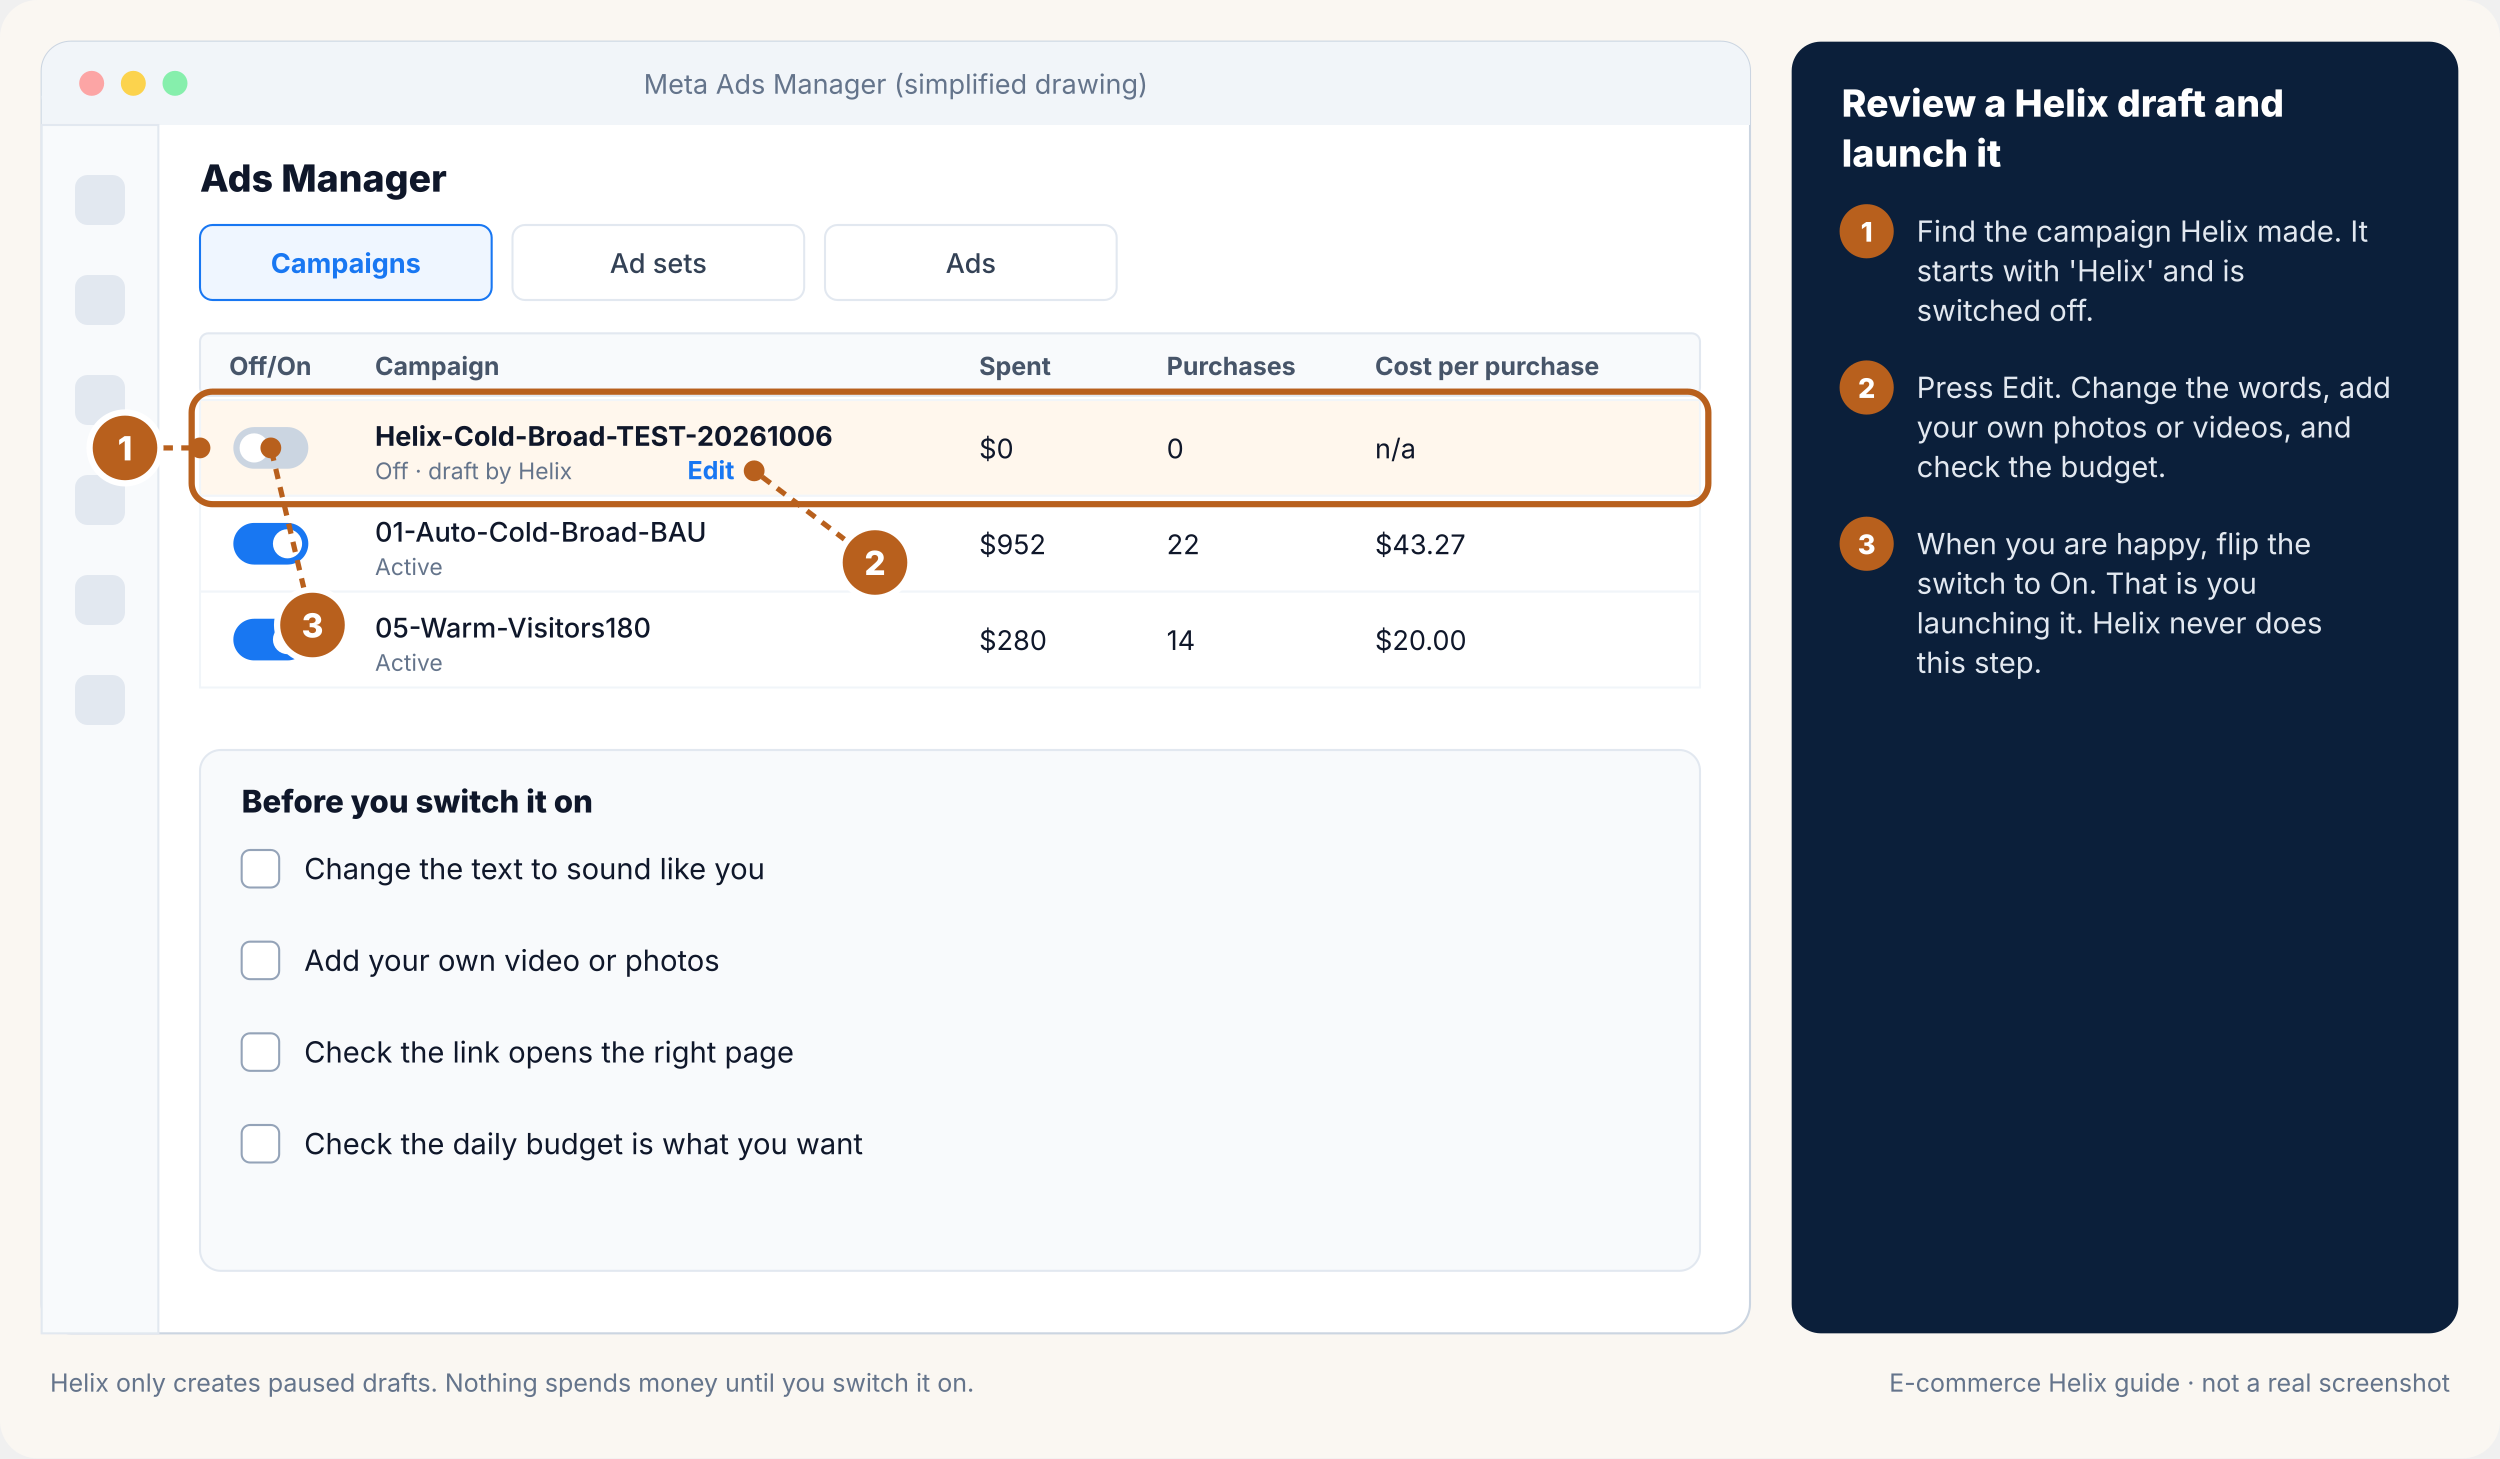
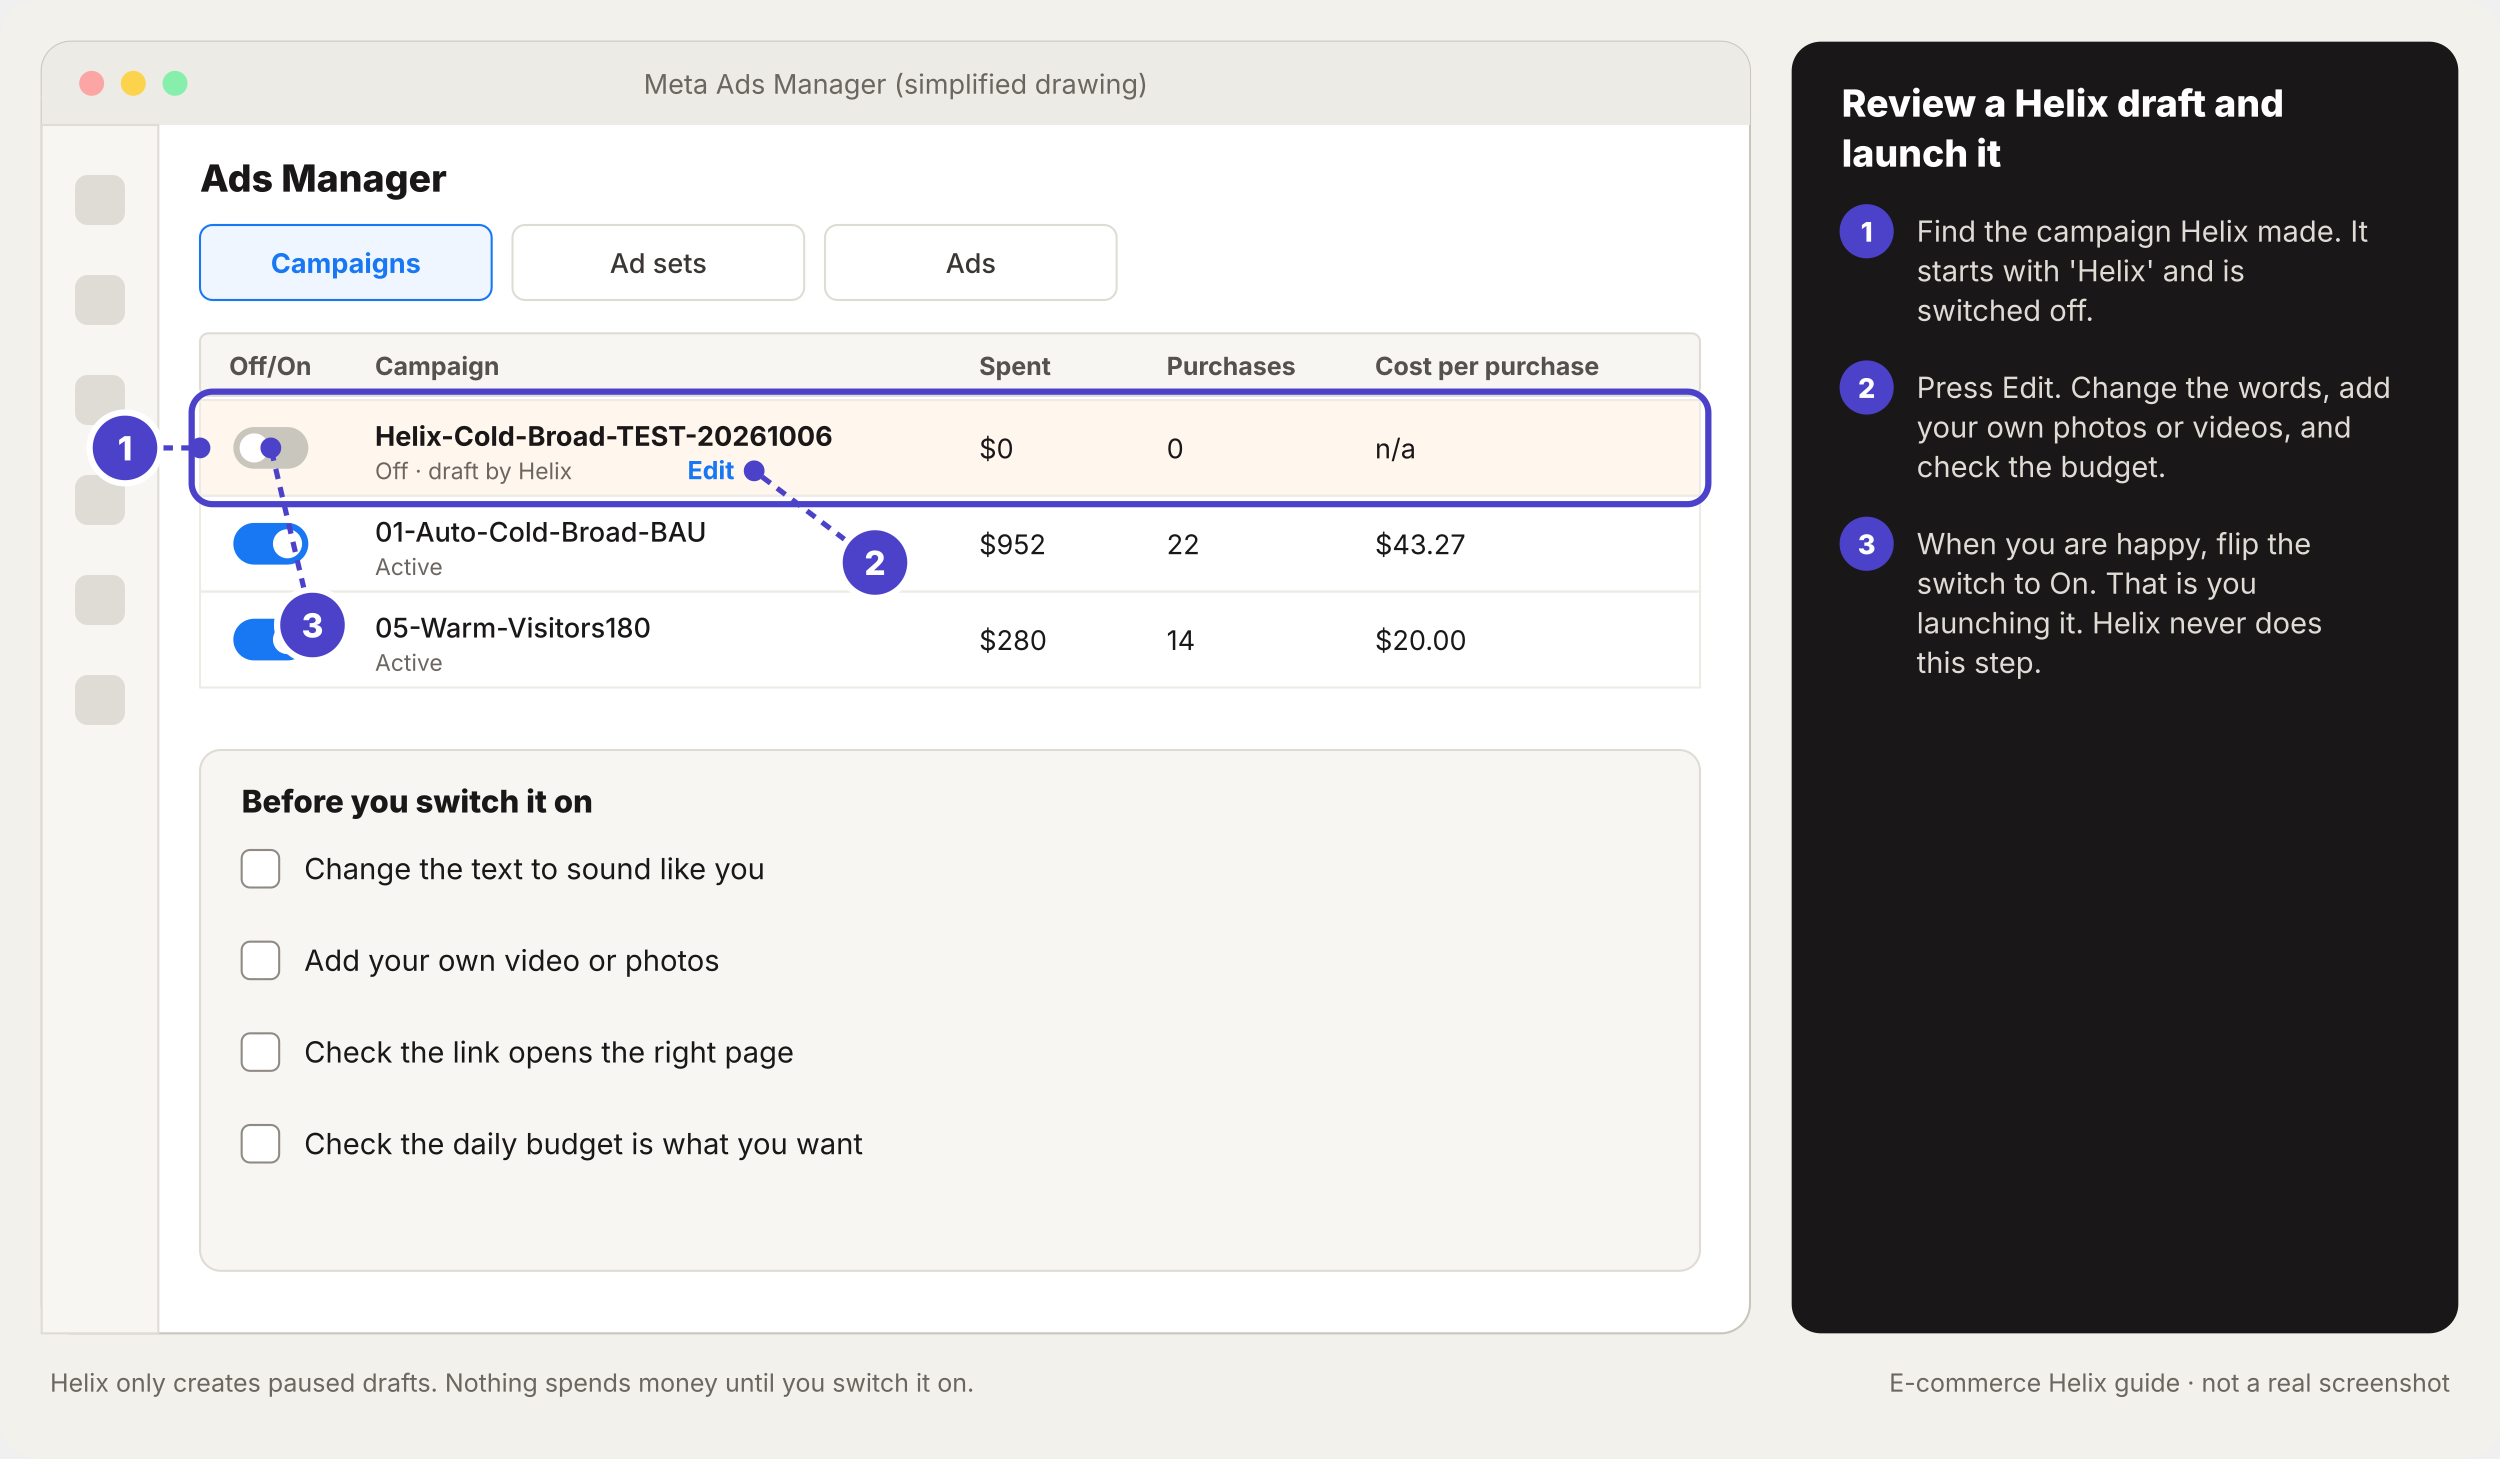
<svg xmlns="http://www.w3.org/2000/svg" viewBox="0 0 1200 700" width="1200" height="700" role="img" aria-label="Review a Helix draft and launch it" font-family="Inter, -apple-system, Segoe UI, Roboto, Helvetica, Arial, sans-serif">
-   <rect width="1200" height="700" rx="18" fill="#faf7f2" />
-   <rect x="20" y="20" width="820" height="620" rx="14" fill="#fff" stroke="#cbd5e1" />
-   <rect x="20" y="20" width="820" height="40" rx="14" fill="#f1f5f9" />
-   <rect x="20" y="46" width="820" height="14" fill="#f1f5f9" />
+   <rect width="1200" height="700" rx="18" fill="#F2F1EC" />
+   <rect x="20" y="20" width="820" height="620" rx="14" fill="#fff" stroke="#C9C6BD" />
+   <rect x="20" y="20" width="820" height="40" rx="14" fill="#ECEBE5" />
+   <rect x="20" y="46" width="820" height="14" fill="#ECEBE5" />
  <circle cx="44" cy="40" r="6" fill="#fca5a5" />
  <circle cx="64" cy="40" r="6" fill="#fcd34d" />
  <circle cx="84" cy="40" r="6" fill="#86efac" />
-   <text x="430" y="45" font-size="13" fill="#64748b" text-anchor="middle">Meta Ads Manager (simplified drawing)</text>
-   <rect x="20" y="60" width="56" height="580" rx="0" fill="#f8fafc" stroke="#e2e8f0" stroke-width="1" />
-   <rect x="36" y="84" width="24" height="24" rx="6" fill="#e2e8f0" stroke="none" stroke-width="1" />
-   <rect x="36" y="132" width="24" height="24" rx="6" fill="#e2e8f0" stroke="none" stroke-width="1" />
-   <rect x="36" y="180" width="24" height="24" rx="6" fill="#e2e8f0" stroke="none" stroke-width="1" />
-   <rect x="36" y="228" width="24" height="24" rx="6" fill="#e2e8f0" stroke="none" stroke-width="1" />
-   <rect x="36" y="276" width="24" height="24" rx="6" fill="#e2e8f0" stroke="none" stroke-width="1" />
-   <rect x="36" y="324" width="24" height="24" rx="6" fill="#e2e8f0" stroke="none" stroke-width="1" />
-   <text x="96" y="92" font-size="18" font-weight="800" fill="#0f172a" text-anchor="start">Ads Manager</text>
+   <text x="430" y="45" font-size="13" fill="#6B6760" text-anchor="middle">Meta Ads Manager (simplified drawing)</text>
+   <rect x="20" y="60" width="56" height="580" rx="0" fill="#F7F6F2" stroke="#DEDCD4" stroke-width="1" />
+   <rect x="36" y="84" width="24" height="24" rx="6" fill="#DEDCD4" stroke="none" stroke-width="1" />
+   <rect x="36" y="132" width="24" height="24" rx="6" fill="#DEDCD4" stroke="none" stroke-width="1" />
+   <rect x="36" y="180" width="24" height="24" rx="6" fill="#DEDCD4" stroke="none" stroke-width="1" />
+   <rect x="36" y="228" width="24" height="24" rx="6" fill="#DEDCD4" stroke="none" stroke-width="1" />
+   <rect x="36" y="276" width="24" height="24" rx="6" fill="#DEDCD4" stroke="none" stroke-width="1" />
+   <rect x="36" y="324" width="24" height="24" rx="6" fill="#DEDCD4" stroke="none" stroke-width="1" />
+   <text x="96" y="92" font-size="18" font-weight="800" fill="#1A1718" text-anchor="start">Ads Manager</text>
  <rect x="96" y="108" width="140" height="36" rx="6" fill="#eff6ff" stroke="#1877f2" stroke-width="1" />
  <text x="166" y="131" font-size="13" font-weight="700" fill="#1877f2" text-anchor="middle">Campaigns</text>
-   <rect x="246" y="108" width="140" height="36" rx="6" fill="#fff" stroke="#e2e8f0" stroke-width="1" />
-   <text x="316" y="131" font-size="13" font-weight="500" fill="#334155" text-anchor="middle">Ad sets</text>
-   <rect x="396" y="108" width="140" height="36" rx="6" fill="#fff" stroke="#e2e8f0" stroke-width="1" />
-   <text x="466" y="131" font-size="13" font-weight="500" fill="#334155" text-anchor="middle">Ads</text>
-   <rect x="96" y="160" width="720" height="30" rx="4" fill="#f8fafc" stroke="#e2e8f0" stroke-width="1" />
-   <text x="110" y="180" font-size="12" font-weight="700" fill="#475569" text-anchor="start">Off/On</text>
-   <text x="180" y="180" font-size="12" font-weight="700" fill="#475569" text-anchor="start">Campaign</text>
-   <text x="470" y="180" font-size="12" font-weight="700" fill="#475569" text-anchor="start">Spent</text>
-   <text x="560" y="180" font-size="12" font-weight="700" fill="#475569" text-anchor="start">Purchases</text>
-   <text x="660" y="180" font-size="12" font-weight="700" fill="#475569" text-anchor="start">Cost per purchase</text>
-   <rect x="96" y="192" width="720" height="46" rx="0" fill="#fff7ed" stroke="#f1f5f9" stroke-width="1" />
-   <rect x="112" y="205" width="36" height="20" rx="10" fill="#cbd5e1" stroke="none" stroke-width="1" />
+   <rect x="246" y="108" width="140" height="36" rx="6" fill="#fff" stroke="#DEDCD4" stroke-width="1" />
+   <text x="316" y="131" font-size="13" font-weight="500" fill="#3A3634" text-anchor="middle">Ad sets</text>
+   <rect x="396" y="108" width="140" height="36" rx="6" fill="#fff" stroke="#DEDCD4" stroke-width="1" />
+   <text x="466" y="131" font-size="13" font-weight="500" fill="#3A3634" text-anchor="middle">Ads</text>
+   <rect x="96" y="160" width="720" height="30" rx="4" fill="#F7F6F2" stroke="#DEDCD4" stroke-width="1" />
+   <text x="110" y="180" font-size="12" font-weight="700" fill="#55514C" text-anchor="start">Off/On</text>
+   <text x="180" y="180" font-size="12" font-weight="700" fill="#55514C" text-anchor="start">Campaign</text>
+   <text x="470" y="180" font-size="12" font-weight="700" fill="#55514C" text-anchor="start">Spent</text>
+   <text x="560" y="180" font-size="12" font-weight="700" fill="#55514C" text-anchor="start">Purchases</text>
+   <text x="660" y="180" font-size="12" font-weight="700" fill="#55514C" text-anchor="start">Cost per purchase</text>
+   <rect x="96" y="192" width="720" height="46" rx="0" fill="#fff7ed" stroke="#ECEBE5" stroke-width="1" />
+   <rect x="112" y="205" width="36" height="20" rx="10" fill="#C9C6BD" stroke="none" stroke-width="1" />
  <circle cx="122" cy="215" r="7" fill="#fff" />
-   <text x="180" y="214" font-size="13" font-weight="700" fill="#0f172a" text-anchor="start">Helix-Cold-Broad-TEST-20261006</text>
-   <text x="180" y="230" font-size="11" font-weight="400" fill="#64748b" text-anchor="start">Off · draft by Helix</text>
-   <text x="470" y="220" font-size="13" font-weight="400" fill="#0f172a" text-anchor="start">$0</text>
-   <text x="560" y="220" font-size="13" font-weight="400" fill="#0f172a" text-anchor="start">0</text>
-   <text x="660" y="220" font-size="13" font-weight="400" fill="#0f172a" text-anchor="start">n/a</text>
-   <rect x="96" y="238" width="720" height="46" rx="0" fill="#fff" stroke="#f1f5f9" stroke-width="1" />
+   <text x="180" y="214" font-size="13" font-weight="700" fill="#1A1718" text-anchor="start">Helix-Cold-Broad-TEST-20261006</text>
+   <text x="180" y="230" font-size="11" font-weight="400" fill="#6B6760" text-anchor="start">Off · draft by Helix</text>
+   <text x="470" y="220" font-size="13" font-weight="400" fill="#1A1718" text-anchor="start">$0</text>
+   <text x="560" y="220" font-size="13" font-weight="400" fill="#1A1718" text-anchor="start">0</text>
+   <text x="660" y="220" font-size="13" font-weight="400" fill="#1A1718" text-anchor="start">n/a</text>
+   <rect x="96" y="238" width="720" height="46" rx="0" fill="#fff" stroke="#ECEBE5" stroke-width="1" />
  <rect x="112" y="251" width="36" height="20" rx="10" fill="#1877f2" stroke="none" stroke-width="1" />
  <circle cx="138" cy="261" r="7" fill="#fff" />
-   <text x="180" y="260" font-size="13" font-weight="500" fill="#0f172a" text-anchor="start">01-Auto-Cold-Broad-BAU</text>
-   <text x="180" y="276" font-size="11" font-weight="400" fill="#64748b" text-anchor="start">Active</text>
-   <text x="470" y="266" font-size="13" font-weight="400" fill="#0f172a" text-anchor="start">$952</text>
-   <text x="560" y="266" font-size="13" font-weight="400" fill="#0f172a" text-anchor="start">22</text>
-   <text x="660" y="266" font-size="13" font-weight="400" fill="#0f172a" text-anchor="start">$43.27</text>
-   <rect x="96" y="284" width="720" height="46" rx="0" fill="#fff" stroke="#f1f5f9" stroke-width="1" />
+   <text x="180" y="260" font-size="13" font-weight="500" fill="#1A1718" text-anchor="start">01-Auto-Cold-Broad-BAU</text>
+   <text x="180" y="276" font-size="11" font-weight="400" fill="#6B6760" text-anchor="start">Active</text>
+   <text x="470" y="266" font-size="13" font-weight="400" fill="#1A1718" text-anchor="start">$952</text>
+   <text x="560" y="266" font-size="13" font-weight="400" fill="#1A1718" text-anchor="start">22</text>
+   <text x="660" y="266" font-size="13" font-weight="400" fill="#1A1718" text-anchor="start">$43.27</text>
+   <rect x="96" y="284" width="720" height="46" rx="0" fill="#fff" stroke="#ECEBE5" stroke-width="1" />
  <rect x="112" y="297" width="36" height="20" rx="10" fill="#1877f2" stroke="none" stroke-width="1" />
  <circle cx="138" cy="307" r="7" fill="#fff" />
-   <text x="180" y="306" font-size="13" font-weight="500" fill="#0f172a" text-anchor="start">05-Warm-Visitors180</text>
-   <text x="180" y="322" font-size="11" font-weight="400" fill="#64748b" text-anchor="start">Active</text>
-   <text x="470" y="312" font-size="13" font-weight="400" fill="#0f172a" text-anchor="start">$280</text>
-   <text x="560" y="312" font-size="13" font-weight="400" fill="#0f172a" text-anchor="start">14</text>
-   <text x="660" y="312" font-size="13" font-weight="400" fill="#0f172a" text-anchor="start">$20.00</text>
+   <text x="180" y="306" font-size="13" font-weight="500" fill="#1A1718" text-anchor="start">05-Warm-Visitors180</text>
+   <text x="180" y="322" font-size="11" font-weight="400" fill="#6B6760" text-anchor="start">Active</text>
+   <text x="470" y="312" font-size="13" font-weight="400" fill="#1A1718" text-anchor="start">$280</text>
+   <text x="560" y="312" font-size="13" font-weight="400" fill="#1A1718" text-anchor="start">14</text>
+   <text x="660" y="312" font-size="13" font-weight="400" fill="#1A1718" text-anchor="start">$20.00</text>
  <text x="330" y="230" font-size="12" font-weight="700" fill="#1877f2" text-anchor="start">Edit</text>
-   <rect x="92" y="188" width="728" height="54" rx="10" fill="none" stroke="#b8601d" stroke-width="3" />
-   <rect x="96" y="360" width="720" height="250" rx="10" fill="#f8fafc" stroke="#e2e8f0" stroke-width="1" />
-   <text x="116" y="390" font-size="15" font-weight="800" fill="#0f172a" text-anchor="start">Before you switch it on</text>
-   <rect x="116" y="408" width="18" height="18" rx="4" fill="#fff" stroke="#94a3b8" stroke-width="1" />
-   <text x="146" y="422" font-size="14" font-weight="400" fill="#0f172a" text-anchor="start">Change the text to sound like you</text>
-   <rect x="116" y="452" width="18" height="18" rx="4" fill="#fff" stroke="#94a3b8" stroke-width="1" />
-   <text x="146" y="466" font-size="14" font-weight="400" fill="#0f172a" text-anchor="start">Add your own video or photos</text>
-   <rect x="116" y="496" width="18" height="18" rx="4" fill="#fff" stroke="#94a3b8" stroke-width="1" />
-   <text x="146" y="510" font-size="14" font-weight="400" fill="#0f172a" text-anchor="start">Check the link opens the right page</text>
-   <rect x="116" y="540" width="18" height="18" rx="4" fill="#fff" stroke="#94a3b8" stroke-width="1" />
-   <text x="146" y="554" font-size="14" font-weight="400" fill="#0f172a" text-anchor="start">Check the daily budget is what you want</text>
-   <line x1="60" y1="215" x2="96" y2="215" stroke="#b8601d" stroke-width="2.5" stroke-dasharray="5 4" />
-   <circle cx="96" cy="215" r="5" fill="#b8601d" />
-   <circle cx="60" cy="215" r="17" fill="#b8601d" stroke="#fff" stroke-width="3" />
+   <rect x="92" y="188" width="728" height="54" rx="10" fill="none" stroke="#4B42C9" stroke-width="3" />
+   <rect x="96" y="360" width="720" height="250" rx="10" fill="#F7F6F2" stroke="#DEDCD4" stroke-width="1" />
+   <text x="116" y="390" font-size="15" font-weight="800" fill="#1A1718" text-anchor="start">Before you switch it on</text>
+   <rect x="116" y="408" width="18" height="18" rx="4" fill="#fff" stroke="#8F8B84" stroke-width="1" />
+   <text x="146" y="422" font-size="14" font-weight="400" fill="#1A1718" text-anchor="start">Change the text to sound like you</text>
+   <rect x="116" y="452" width="18" height="18" rx="4" fill="#fff" stroke="#8F8B84" stroke-width="1" />
+   <text x="146" y="466" font-size="14" font-weight="400" fill="#1A1718" text-anchor="start">Add your own video or photos</text>
+   <rect x="116" y="496" width="18" height="18" rx="4" fill="#fff" stroke="#8F8B84" stroke-width="1" />
+   <text x="146" y="510" font-size="14" font-weight="400" fill="#1A1718" text-anchor="start">Check the link opens the right page</text>
+   <rect x="116" y="540" width="18" height="18" rx="4" fill="#fff" stroke="#8F8B84" stroke-width="1" />
+   <text x="146" y="554" font-size="14" font-weight="400" fill="#1A1718" text-anchor="start">Check the daily budget is what you want</text>
+   <line x1="60" y1="215" x2="96" y2="215" stroke="#4B42C9" stroke-width="2.5" stroke-dasharray="5 4" />
+   <circle cx="96" cy="215" r="5" fill="#4B42C9" />
+   <circle cx="60" cy="215" r="17" fill="#4B42C9" stroke="#fff" stroke-width="3" />
  <text x="60" y="221" font-size="16" font-weight="800" fill="#fff" text-anchor="middle">1</text>
-   <line x1="420" y1="270" x2="362" y2="226" stroke="#b8601d" stroke-width="2.5" stroke-dasharray="5 4" />
-   <circle cx="362" cy="226" r="5" fill="#b8601d" />
-   <circle cx="420" cy="270" r="17" fill="#b8601d" stroke="#fff" stroke-width="3" />
+   <line x1="420" y1="270" x2="362" y2="226" stroke="#4B42C9" stroke-width="2.5" stroke-dasharray="5 4" />
+   <circle cx="362" cy="226" r="5" fill="#4B42C9" />
+   <circle cx="420" cy="270" r="17" fill="#4B42C9" stroke="#fff" stroke-width="3" />
  <text x="420" y="276" font-size="16" font-weight="800" fill="#fff" text-anchor="middle">2</text>
-   <line x1="150" y1="300" x2="130" y2="215" stroke="#b8601d" stroke-width="2.5" stroke-dasharray="5 4" />
-   <circle cx="130" cy="215" r="5" fill="#b8601d" />
-   <circle cx="150" cy="300" r="17" fill="#b8601d" stroke="#fff" stroke-width="3" />
+   <line x1="150" y1="300" x2="130" y2="215" stroke="#4B42C9" stroke-width="2.5" stroke-dasharray="5 4" />
+   <circle cx="130" cy="215" r="5" fill="#4B42C9" />
+   <circle cx="150" cy="300" r="17" fill="#4B42C9" stroke="#fff" stroke-width="3" />
  <text x="150" y="306" font-size="16" font-weight="800" fill="#fff" text-anchor="middle">3</text>
-   <rect x="860" y="20" width="320" height="620" rx="14" fill="#0b1f3a" />
+   <rect x="860" y="20" width="320" height="620" rx="14" fill="#1A1718" />
  <text x="884" y="56" font-size="18" font-weight="800" fill="#fff">Review a Helix draft and</text>
  <text x="884" y="80" font-size="18" font-weight="800" fill="#fff">launch it</text>
-   <circle cx="896" cy="111" r="13" fill="#b8601d" />
+   <circle cx="896" cy="111" r="13" fill="#4B42C9" />
  <text x="896" y="116" font-size="13" font-weight="800" fill="#fff" text-anchor="middle">1</text>
-   <text x="920" y="116" font-size="14" fill="#e2e8f0">Find the campaign Helix made. It</text>
-   <text x="920" y="135" font-size="14" fill="#e2e8f0">starts with 'Helix' and is</text>
-   <text x="920" y="154" font-size="14" fill="#e2e8f0">switched off.</text>
-   <circle cx="896" cy="186" r="13" fill="#b8601d" />
+   <text x="920" y="116" font-size="14" fill="#DEDCD4">Find the campaign Helix made. It</text>
+   <text x="920" y="135" font-size="14" fill="#DEDCD4">starts with 'Helix' and is</text>
+   <text x="920" y="154" font-size="14" fill="#DEDCD4">switched off.</text>
+   <circle cx="896" cy="186" r="13" fill="#4B42C9" />
  <text x="896" y="191" font-size="13" font-weight="800" fill="#fff" text-anchor="middle">2</text>
-   <text x="920" y="191" font-size="14" fill="#e2e8f0">Press Edit. Change the words, add</text>
-   <text x="920" y="210" font-size="14" fill="#e2e8f0">your own photos or videos, and</text>
-   <text x="920" y="229" font-size="14" fill="#e2e8f0">check the budget.</text>
-   <circle cx="896" cy="261" r="13" fill="#b8601d" />
+   <text x="920" y="191" font-size="14" fill="#DEDCD4">Press Edit. Change the words, add</text>
+   <text x="920" y="210" font-size="14" fill="#DEDCD4">your own photos or videos, and</text>
+   <text x="920" y="229" font-size="14" fill="#DEDCD4">check the budget.</text>
+   <circle cx="896" cy="261" r="13" fill="#4B42C9" />
  <text x="896" y="266" font-size="13" font-weight="800" fill="#fff" text-anchor="middle">3</text>
-   <text x="920" y="266" font-size="14" fill="#e2e8f0">When you are happy, flip the</text>
-   <text x="920" y="285" font-size="14" fill="#e2e8f0">switch to On. That is you</text>
-   <text x="920" y="304" font-size="14" fill="#e2e8f0">launching it. Helix never does</text>
-   <text x="920" y="323" font-size="14" fill="#e2e8f0">this step.</text>
-   <text x="24" y="668" font-size="12" fill="#64748b">Helix only creates paused drafts. Nothing spends money until you switch it on.</text>
-   <text x="1176" y="668" font-size="12" fill="#64748b" text-anchor="end">E-commerce Helix guide · not a real screenshot</text>
+   <text x="920" y="266" font-size="14" fill="#DEDCD4">When you are happy, flip the</text>
+   <text x="920" y="285" font-size="14" fill="#DEDCD4">switch to On. That is you</text>
+   <text x="920" y="304" font-size="14" fill="#DEDCD4">launching it. Helix never does</text>
+   <text x="920" y="323" font-size="14" fill="#DEDCD4">this step.</text>
+   <text x="24" y="668" font-size="12" fill="#6B6760">Helix only creates paused drafts. Nothing spends money until you switch it on.</text>
+   <text x="1176" y="668" font-size="12" fill="#6B6760" text-anchor="end">E-commerce Helix guide · not a real screenshot</text>
</svg>
